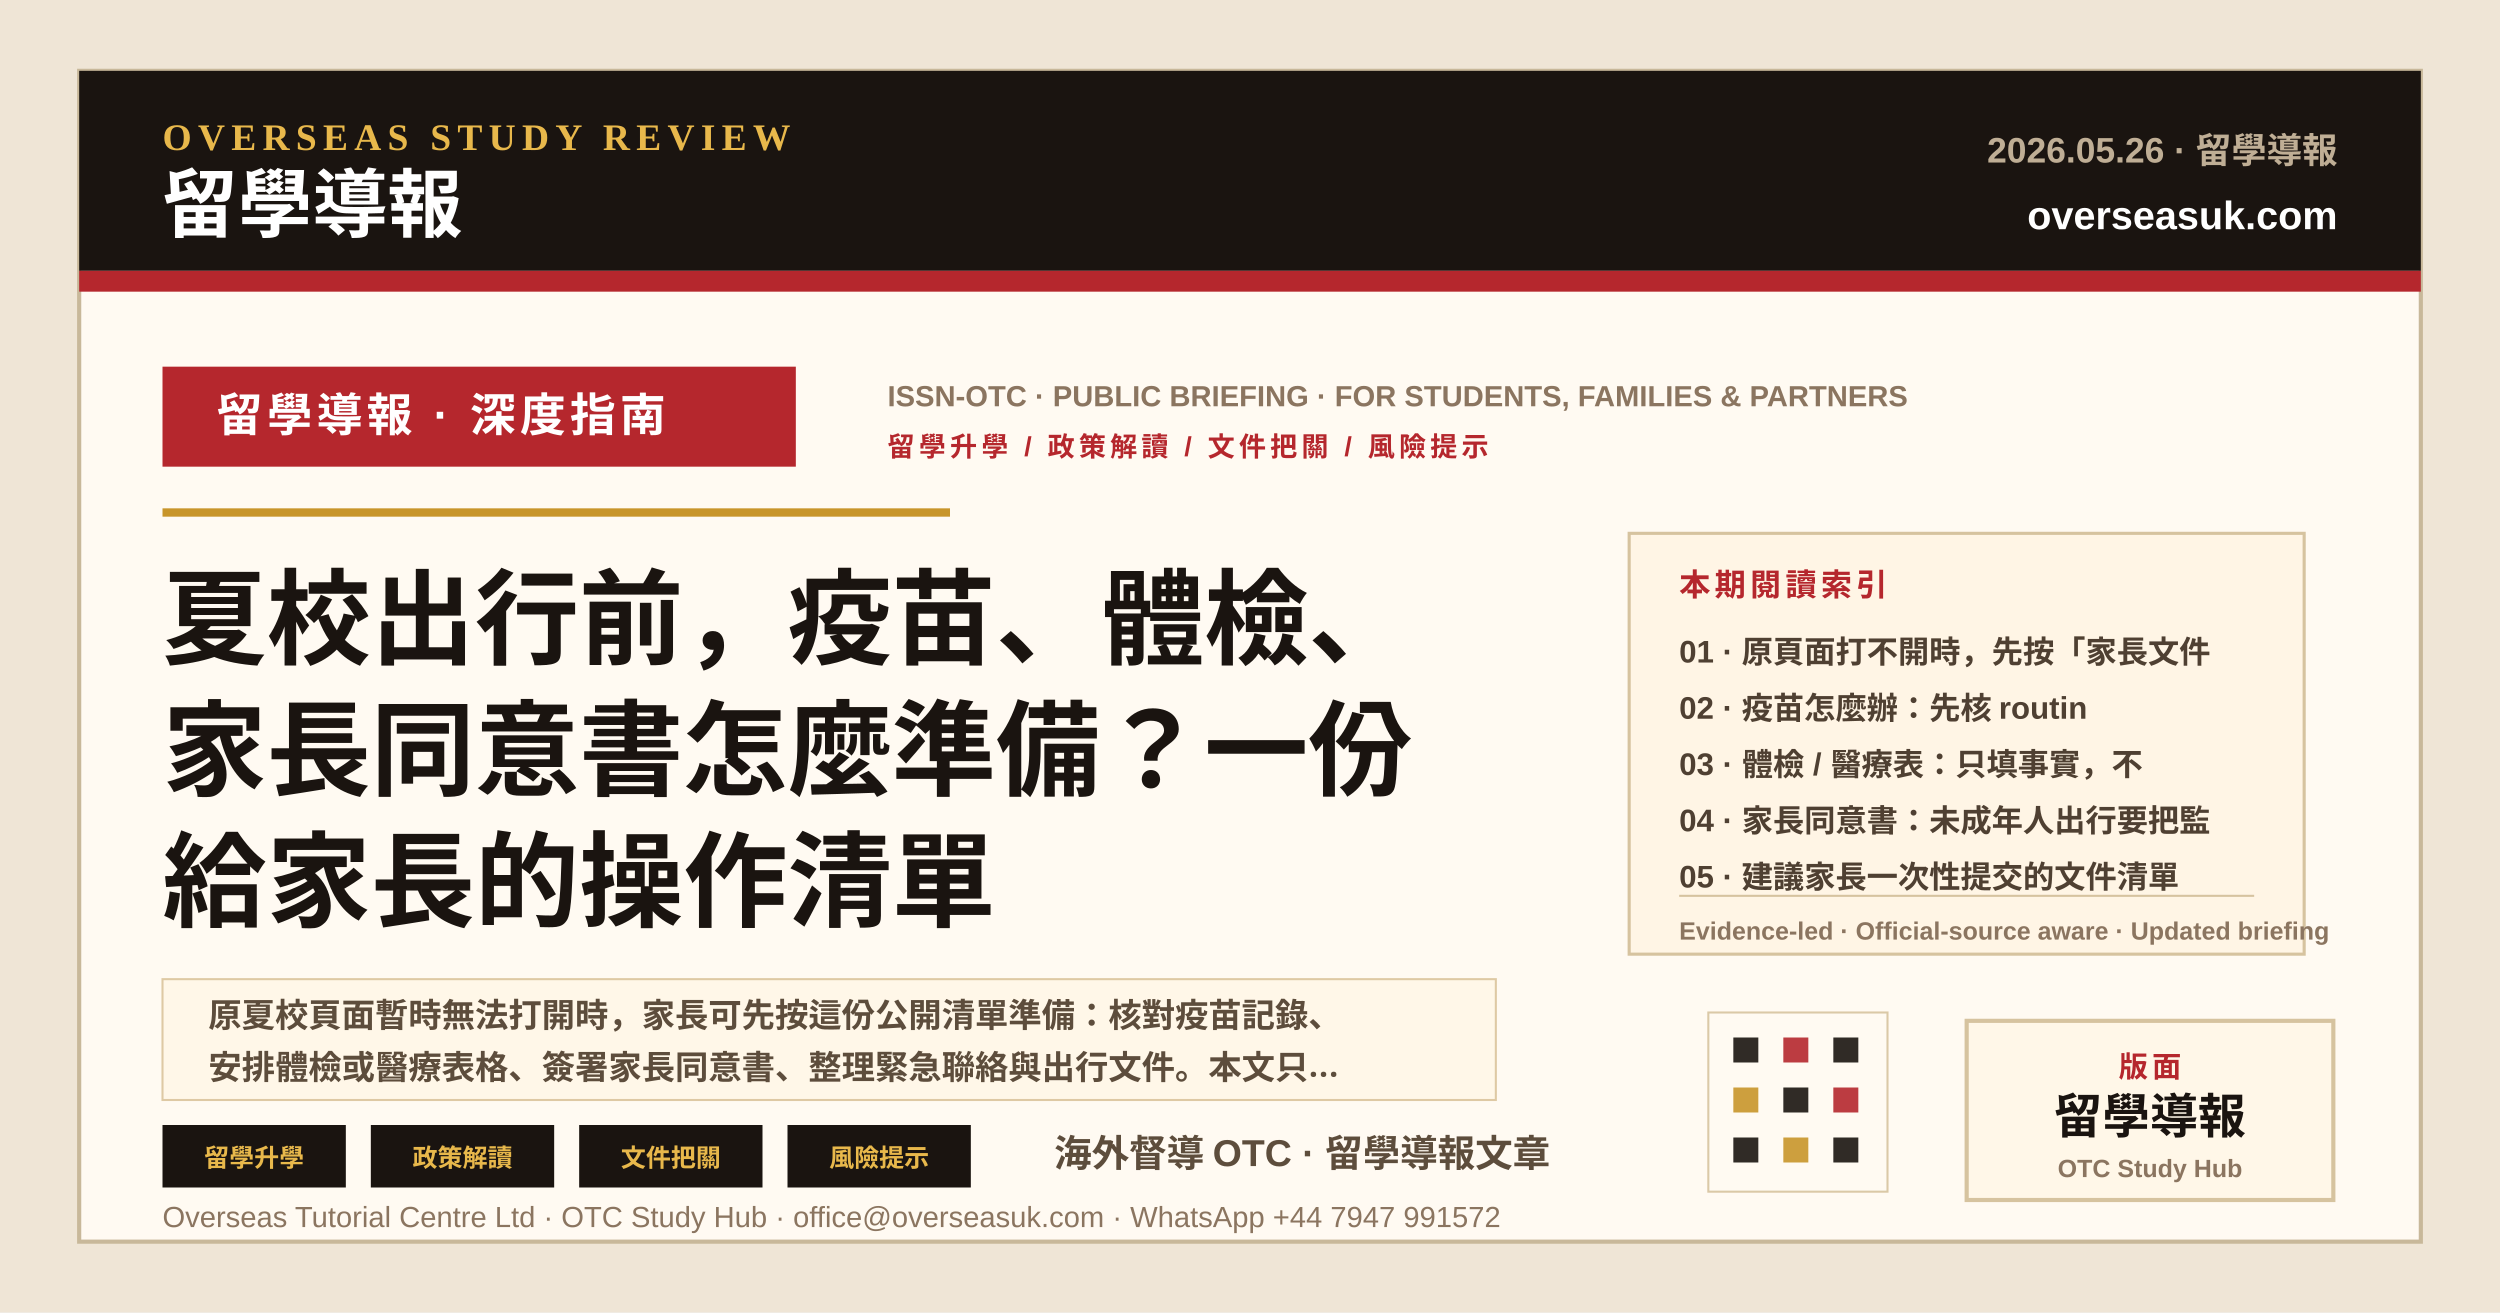
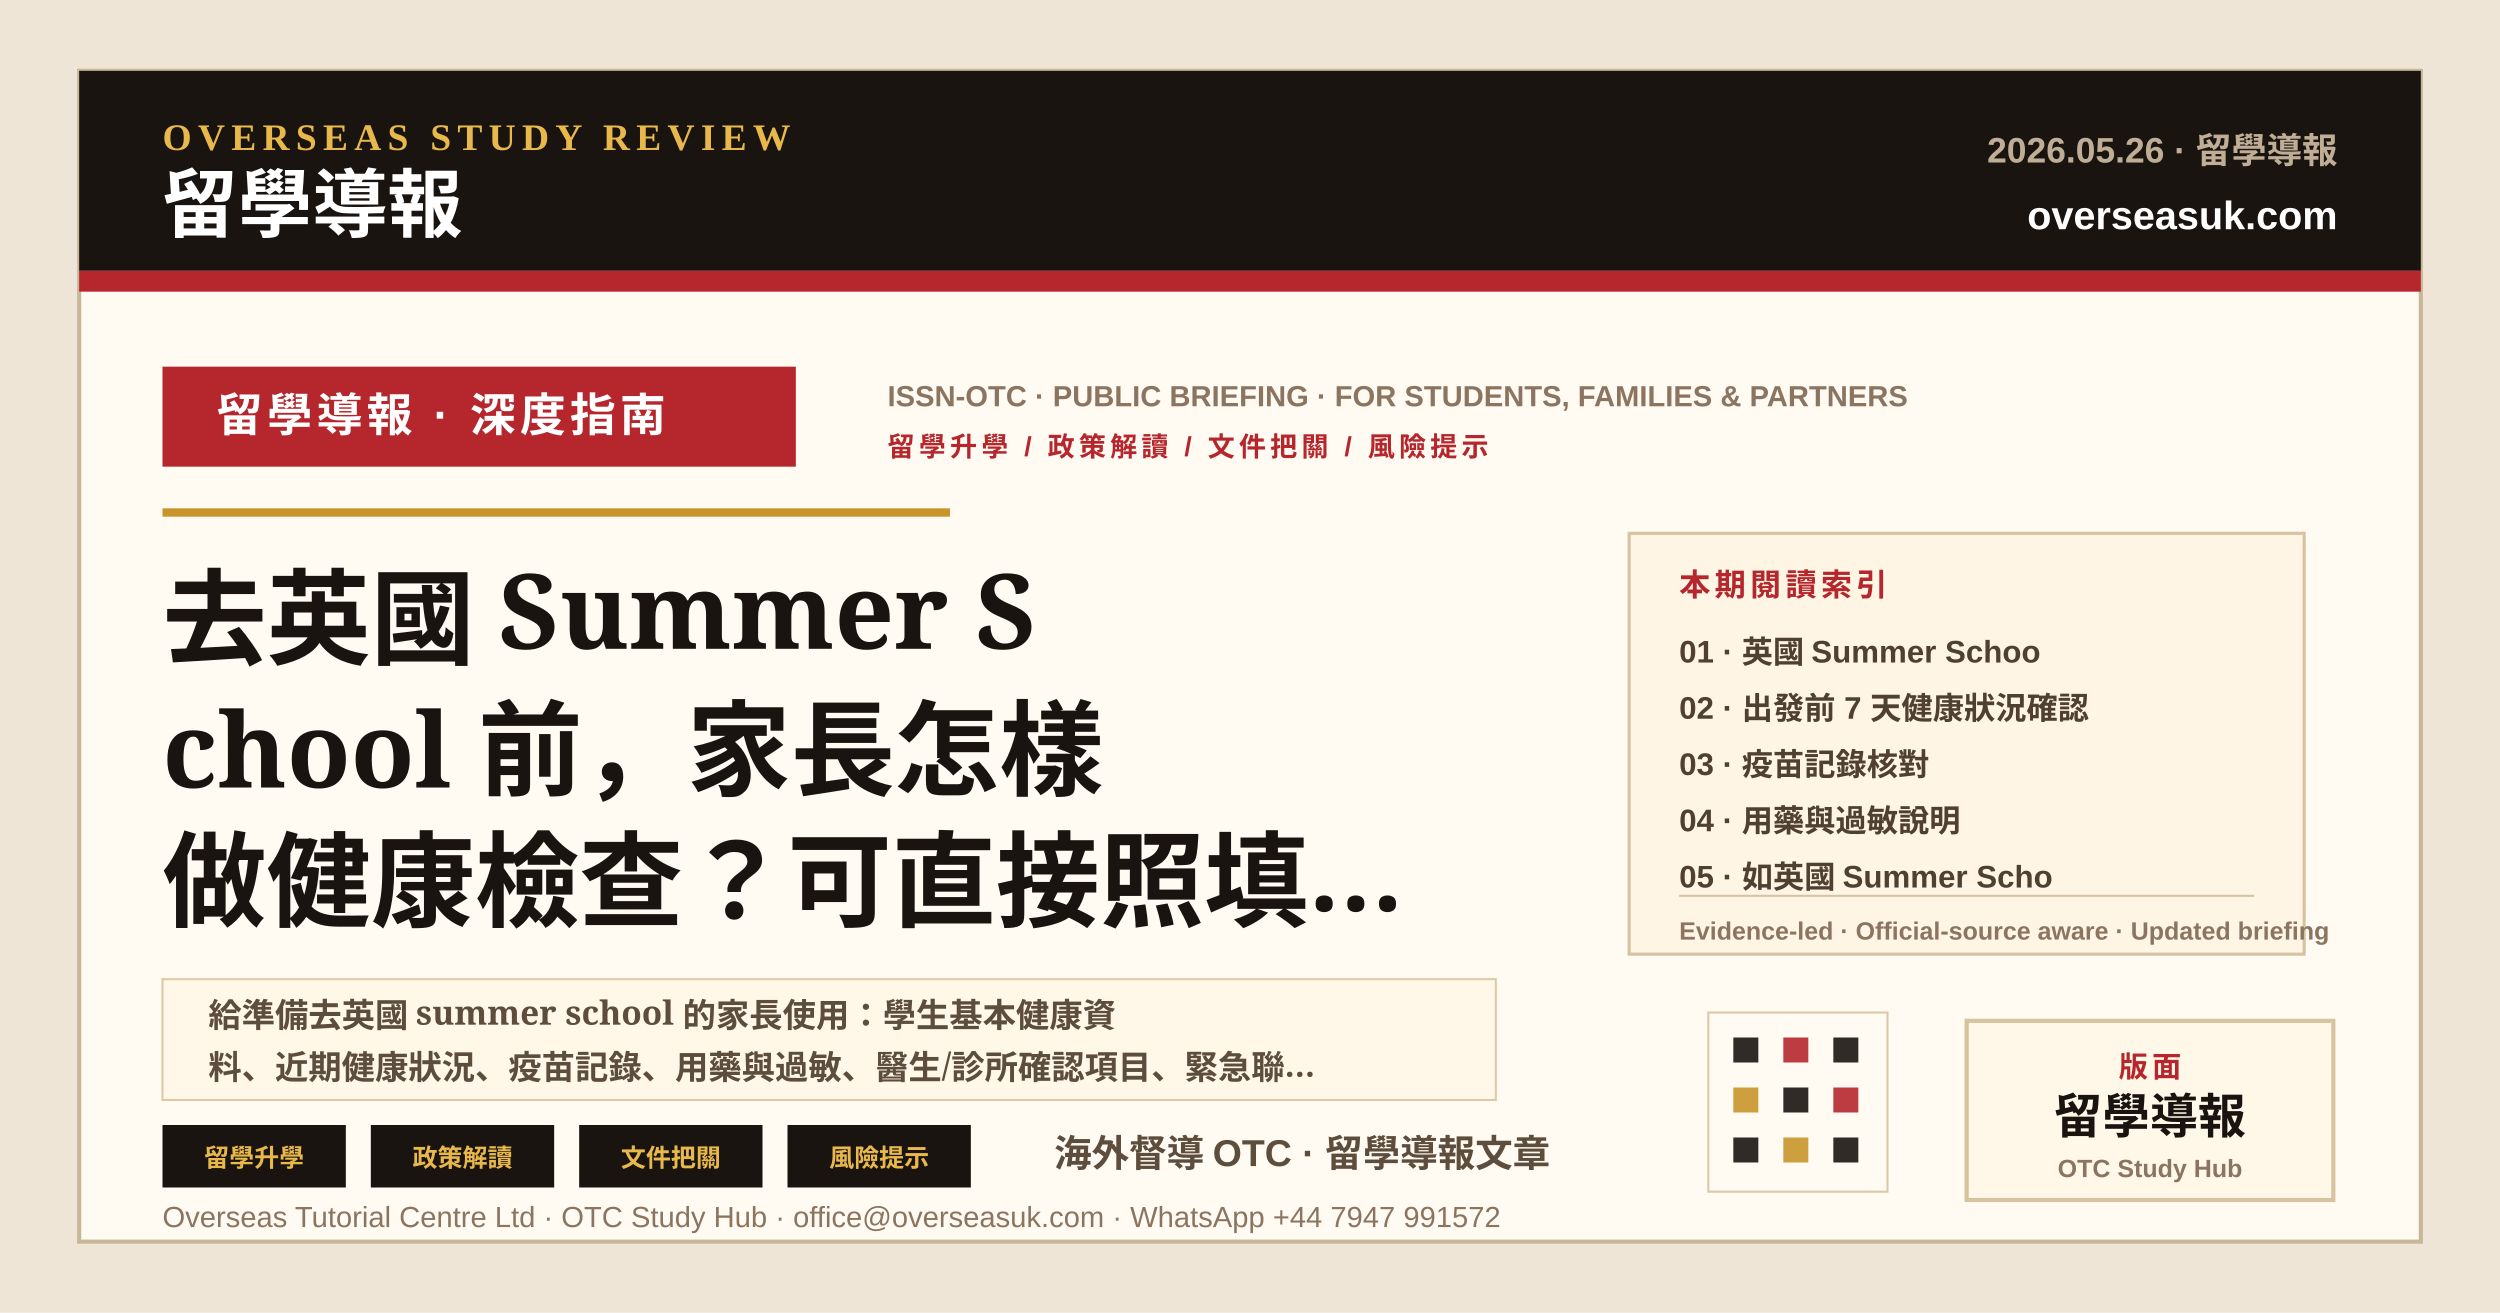
<svg xmlns="http://www.w3.org/2000/svg" width="1200" height="630" viewBox="0 0 1200 630">
  <rect width="1200" height="630" fill="#efe5d6" />
  <rect x="38" y="34" width="1124" height="562" fill="#fffaf2" stroke="#c8b89a" stroke-width="2" />
  <rect x="38" y="34" width="1124" height="96" fill="#1a1410" />
  <rect x="38" y="130" width="1124" height="10" fill="#b5272d" />
  <text x="78" y="72" fill="#e8b84b" font-family="Georgia, 'Times New Roman', serif" font-size="18" font-weight="700" letter-spacing="3">OVERSEAS STUDY REVIEW</text>
  <text x="78" y="111" fill="#ffffff" font-family="'Noto Serif TC', 'Songti TC', Georgia, serif" font-size="36" font-weight="900">留學導報</text>
  <text x="1122" y="78" text-anchor="end" fill="#bfae95" font-family="'Noto Sans TC', Arial, sans-serif" font-size="17" font-weight="700">2026.05.26 · 留學導報</text>
  <text x="1122" y="110" text-anchor="end" fill="#ffffff" font-family="'Noto Sans TC', Arial, sans-serif" font-size="19" font-weight="800">overseasuk.com</text>
  <rect x="78" y="176" width="304" height="48" fill="#b5272d" />
  <text x="104" y="207" fill="#ffffff" font-family="'Noto Sans TC', Arial, sans-serif" font-size="22" font-weight="900" letter-spacing="2">留學導報 · 深度指南</text>
  <text x="426" y="195" fill="#8b7560" font-family="'Noto Sans TC', Arial, sans-serif" font-size="14" font-weight="800">ISSN-OTC · PUBLIC BRIEFING · FOR STUDENTS, FAMILIES &amp; PARTNERS</text>
  <text x="426" y="219" fill="#b5272d" font-family="'Noto Sans TC', Arial, sans-serif" font-size="13" font-weight="900" letter-spacing="2">留學升學  /  政策解讀  /  文件把關  /  風險提示</text>
  <line x1="78" y1="246" x2="456" y2="246" stroke="#c8952a" stroke-width="4" />
-   <text x="78" y="315" fill="#1a1410" font-family="'Noto Serif TC', 'Songti TC', Georgia, serif" font-size="50" font-weight="900">夏校出行前，疫苗、體檢、</text>
-   <text x="78" y="378" fill="#1a1410" font-family="'Noto Serif TC', 'Songti TC', Georgia, serif" font-size="50" font-weight="900">家長同意書怎麼準備？一份</text>
-   <text x="78" y="441" fill="#1a1410" font-family="'Noto Serif TC', 'Songti TC', Georgia, serif" font-size="50" font-weight="900">給家長的操作清單</text>
+   <text x="78" y="315" fill="#1a1410" font-family="'Noto Serif TC', 'Songti TC', Georgia, serif" font-size="50" font-weight="900">去英國 Summer S</text>
+   <text x="78" y="378" fill="#1a1410" font-family="'Noto Serif TC', 'Songti TC', Georgia, serif" font-size="50" font-weight="900">chool 前，家長怎樣</text>
+   <text x="78" y="441" fill="#1a1410" font-family="'Noto Serif TC', 'Songti TC', Georgia, serif" font-size="50" font-weight="900">做健康檢查？可直接照填…</text>
  <rect x="782" y="256" width="324" height="202" fill="#fff5e5" stroke="#d6c39f" stroke-width="1.5" />
  <text x="806" y="286" fill="#b5272d" font-family="'Noto Sans TC', Arial, sans-serif" font-size="15" font-weight="900" letter-spacing="2">本期閱讀索引</text>
-   <text x="806" y="318" fill="#4f4032" font-family="'Noto Sans TC', Arial, sans-serif" font-size="15" font-weight="800">01 · 原頁面打不開時，先按「家長文件</text>
-   <text x="806" y="345" fill="#4f4032" font-family="'Noto Sans TC', Arial, sans-serif" font-size="15" font-weight="800">02 · 疫苗怎麼辦：先核 routin</text>
-   <text x="806" y="372" fill="#4f4032" font-family="'Noto Sans TC', Arial, sans-serif" font-size="15" font-weight="800">03 · 體檢 / 醫療表：只填事實，不</text>
-   <text x="806" y="399" fill="#4f4032" font-family="'Noto Sans TC', Arial, sans-serif" font-size="15" font-weight="800">04 · 家長同意書：未成年人出行要把監</text>
-   <text x="806" y="426" fill="#4f4032" font-family="'Noto Sans TC', Arial, sans-serif" font-size="15" font-weight="800">05 · 建議家長一次性提交的文件清單</text>
+   <text x="806" y="318" fill="#4f4032" font-family="'Noto Sans TC', Arial, sans-serif" font-size="15" font-weight="800">01 · 英國 Summer Schoo</text>
+   <text x="806" y="345" fill="#4f4032" font-family="'Noto Sans TC', Arial, sans-serif" font-size="15" font-weight="800">02 · 出發前 7 天健康狀況確認</text>
+   <text x="806" y="372" fill="#4f4032" font-family="'Noto Sans TC', Arial, sans-serif" font-size="15" font-weight="800">03 · 疫苗記錄核對</text>
+   <text x="806" y="399" fill="#4f4032" font-family="'Noto Sans TC', Arial, sans-serif" font-size="15" font-weight="800">04 · 用藥與過敏說明</text>
+   <text x="806" y="426" fill="#4f4032" font-family="'Noto Sans TC', Arial, sans-serif" font-size="15" font-weight="800">05 · 如英國 Summer Scho</text>
  <line x1="806" y1="430" x2="1082" y2="430" stroke="#d6c39f" stroke-width="1" />
  <text x="806" y="451" fill="#8b7560" font-family="'Noto Sans TC', Arial, sans-serif" font-size="12" font-weight="700">Evidence-led · Official-source aware · Updated briefing</text>
  <rect x="78" y="470" width="640" height="58" fill="#fff7e8" stroke="#dec9a4" stroke-width="1" />
-   <text x="100" y="493" fill="#5d4d3c" font-family="'Noto Serif TC', 'Songti TC', Georgia, serif" font-size="16" font-weight="600">原夏校頁面暫時無法打開時，家長可先按這份公開清單準備：核對疫苗記錄、</text>
-   <text x="100" y="518" fill="#5d4d3c" font-family="'Noto Serif TC', 'Songti TC', Georgia, serif" font-size="16" font-weight="600">安排體檢或醫療表格、簽署家長同意書、整理緊急聯絡與出行文件。本文只…</text>
+   <text x="100" y="493" fill="#5d4d3c" font-family="'Noto Serif TC', 'Songti TC', Georgia, serif" font-size="16" font-weight="600">給準備去英國 summer school 的家長使用：學生基本健康資</text>
+   <text x="100" y="518" fill="#5d4d3c" font-family="'Noto Serif TC', 'Songti TC', Georgia, serif" font-size="16" font-weight="600">料、近期健康狀況、疫苗記錄、用藥與過敏、醫生/診所確認項目、緊急聯…</text>
  <rect x="78" y="540" width="88" height="30" fill="#1a1410" />
  <text x="122" y="560" text-anchor="middle" fill="#e8b84b" font-family="'Noto Sans TC', Arial, sans-serif" font-size="12" font-weight="900">留學升學</text>
  <rect x="178" y="540" width="88" height="30" fill="#1a1410" />
  <text x="222" y="560" text-anchor="middle" fill="#e8b84b" font-family="'Noto Sans TC', Arial, sans-serif" font-size="12" font-weight="900">政策解讀</text>
  <rect x="278" y="540" width="88" height="30" fill="#1a1410" />
  <text x="322" y="560" text-anchor="middle" fill="#e8b84b" font-family="'Noto Sans TC', Arial, sans-serif" font-size="12" font-weight="900">文件把關</text>
  <rect x="378" y="540" width="88" height="30" fill="#1a1410" />
  <text x="422" y="560" text-anchor="middle" fill="#e8b84b" font-family="'Noto Sans TC', Arial, sans-serif" font-size="12" font-weight="900">風險提示</text>
  <text x="506" y="560" fill="#5d4d3c" font-family="'Noto Sans TC', Arial, sans-serif" font-size="18" font-weight="900">海外督導 OTC · 留學導報文章</text>
  <text x="78" y="589" fill="#8b7560" font-family="'Noto Sans TC', Arial, sans-serif" font-size="14">Overseas Tutorial Centre Ltd · OTC Study Hub · office@overseasuk.com · WhatsApp +44 7947 991572</text>
  <g opacity="0.9">
    <rect x="820" y="486" width="86" height="86" fill="#fffaf2" stroke="#d6c39f" stroke-width="1" />
    <rect x="832" y="498" width="12" height="12" fill="#1a1410" />
    <rect x="856" y="498" width="12" height="12" fill="#b5272d" />
    <rect x="880" y="498" width="12" height="12" fill="#1a1410" />
    <rect x="832" y="522" width="12" height="12" fill="#c8952a" />
    <rect x="856" y="522" width="12" height="12" fill="#1a1410" />
    <rect x="880" y="522" width="12" height="12" fill="#b5272d" />
    <rect x="832" y="546" width="12" height="12" fill="#1a1410" />
    <rect x="856" y="546" width="12" height="12" fill="#c8952a" />
    <rect x="880" y="546" width="12" height="12" fill="#1a1410" />
  </g>
  <rect x="944" y="490" width="176" height="86" fill="#fff7e8" stroke="#d6c39f" stroke-width="2" />
  <text x="1032" y="517" text-anchor="middle" fill="#b5272d" font-family="'Noto Sans TC', Arial, sans-serif" font-size="14" font-weight="900" letter-spacing="2">版面</text>
  <text x="1032" y="544" text-anchor="middle" fill="#1a1410" font-family="'Noto Serif TC', 'Songti TC', Georgia, serif" font-size="23" font-weight="900">留學導報</text>
  <text x="1032" y="565" text-anchor="middle" fill="#8b7560" font-family="'Noto Sans TC', Arial, sans-serif" font-size="12" font-weight="800">OTC Study Hub</text>
</svg>
